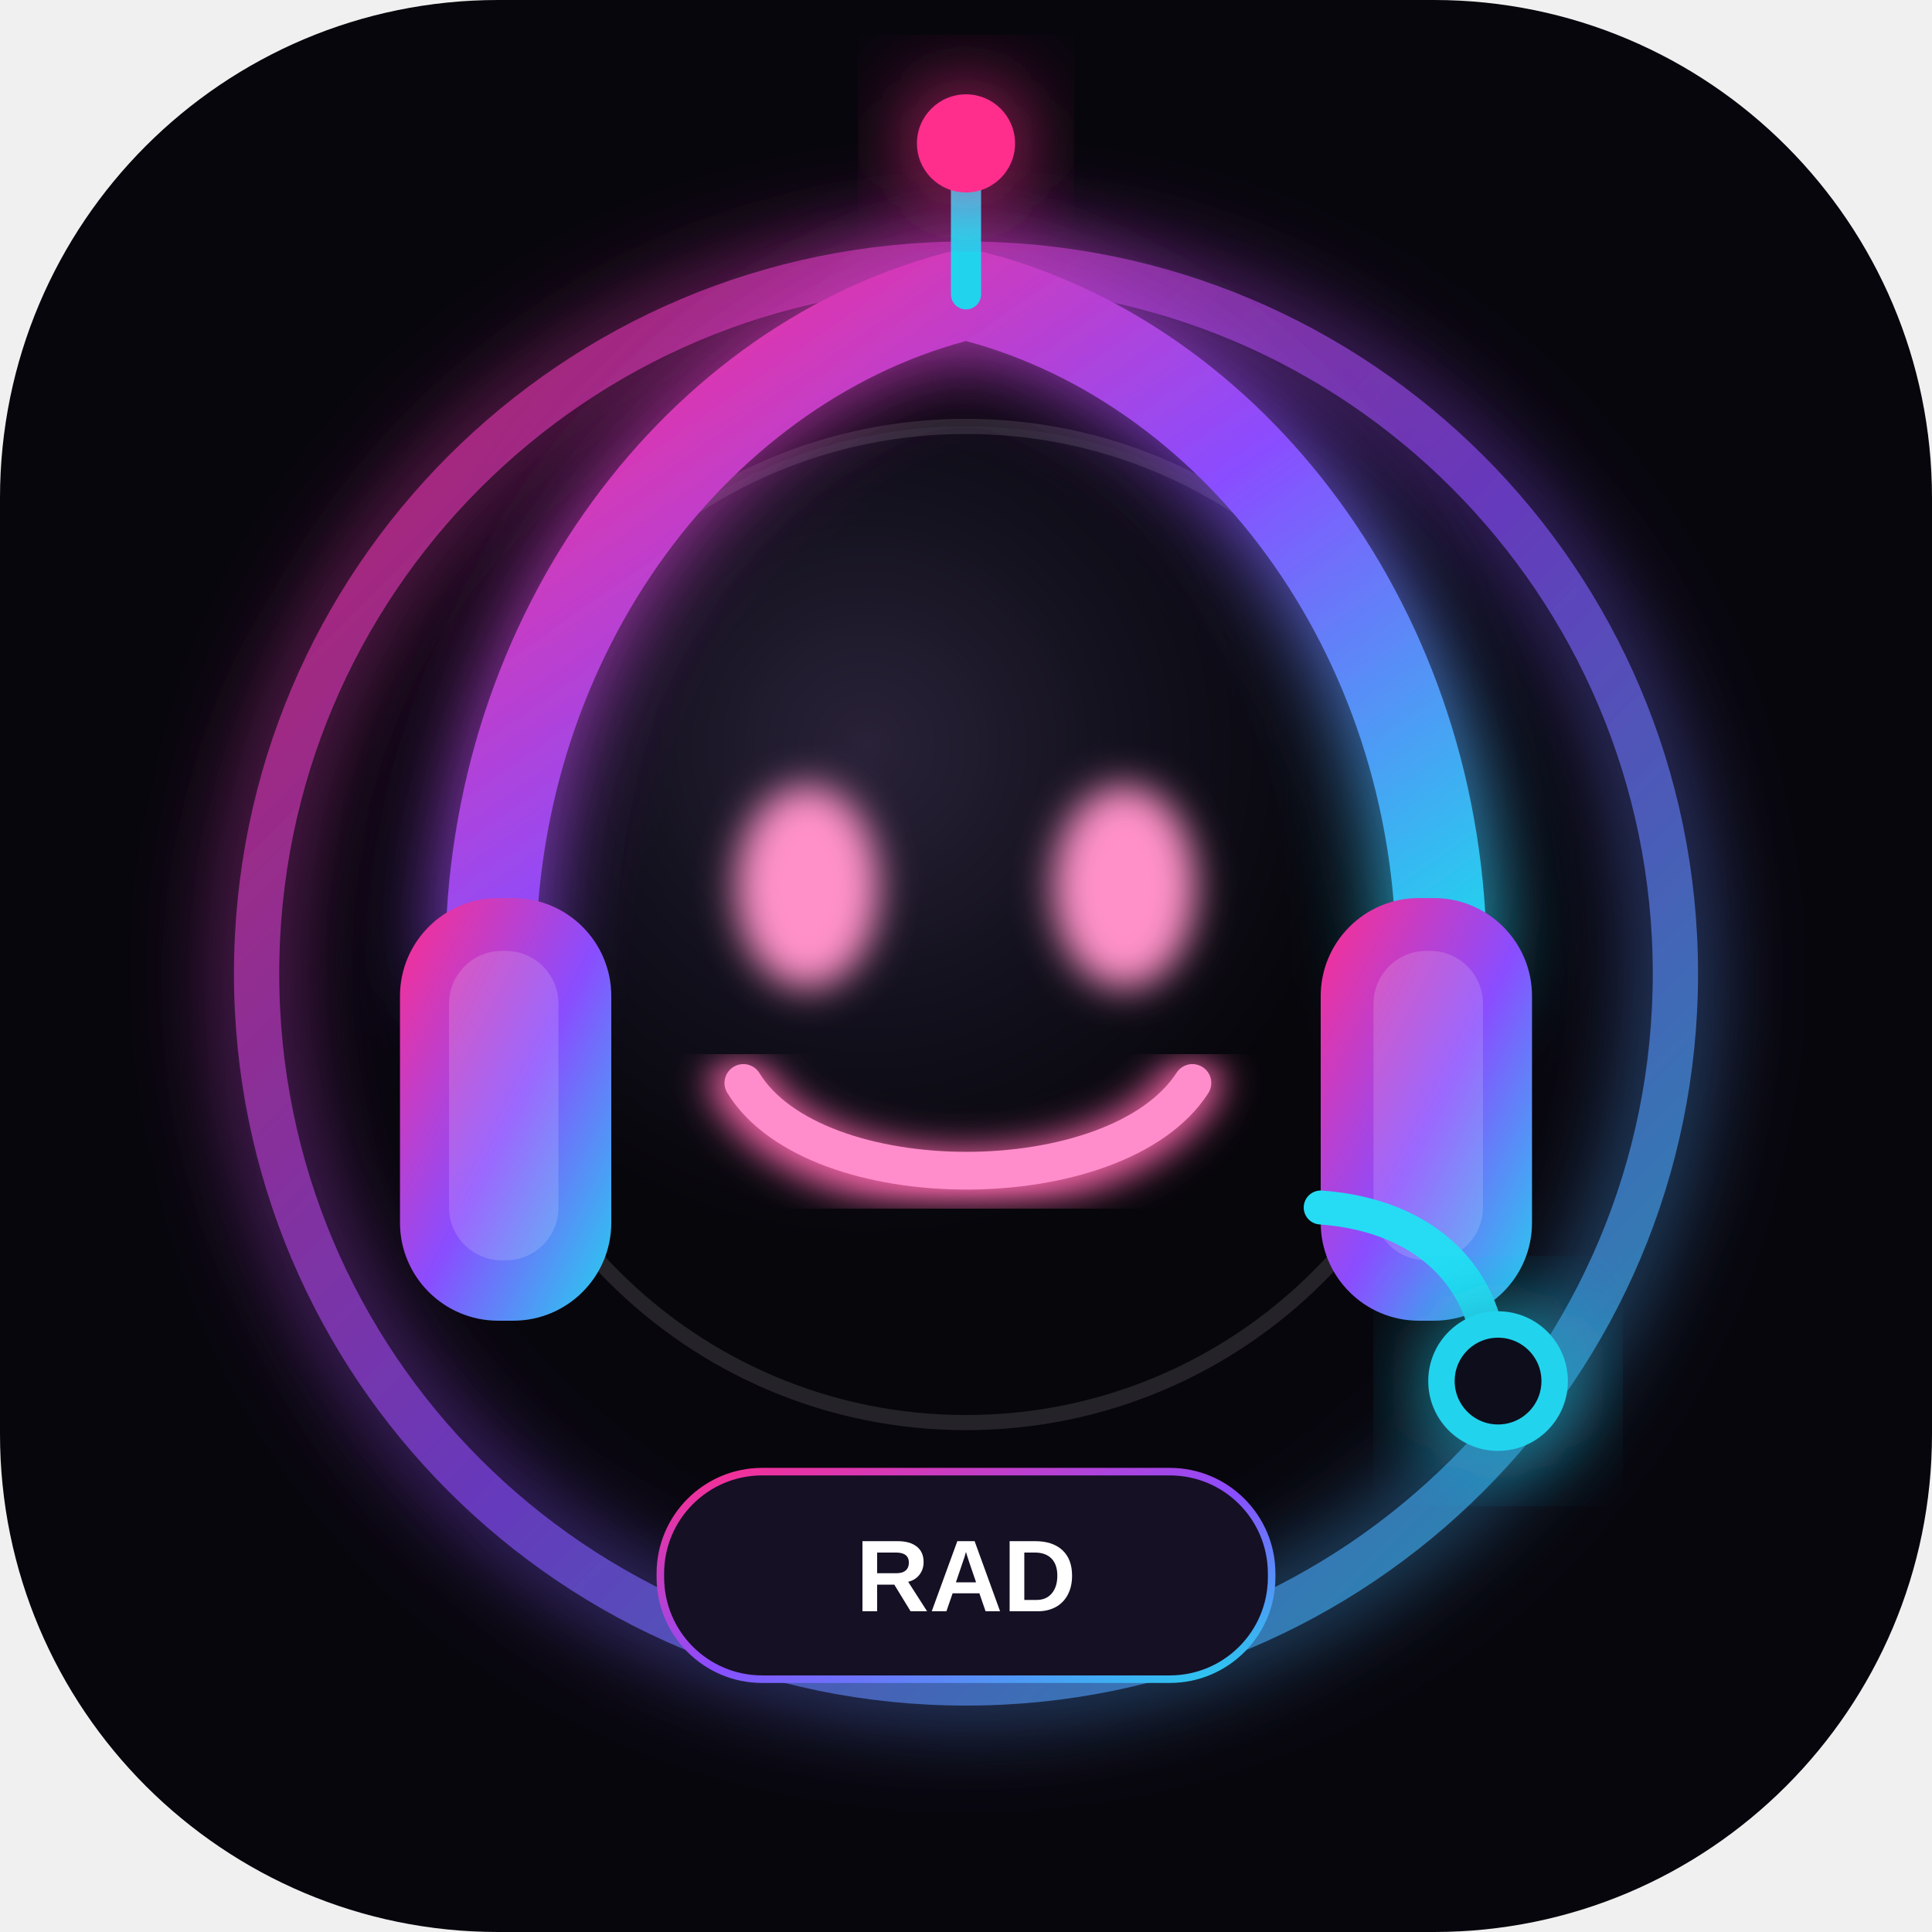
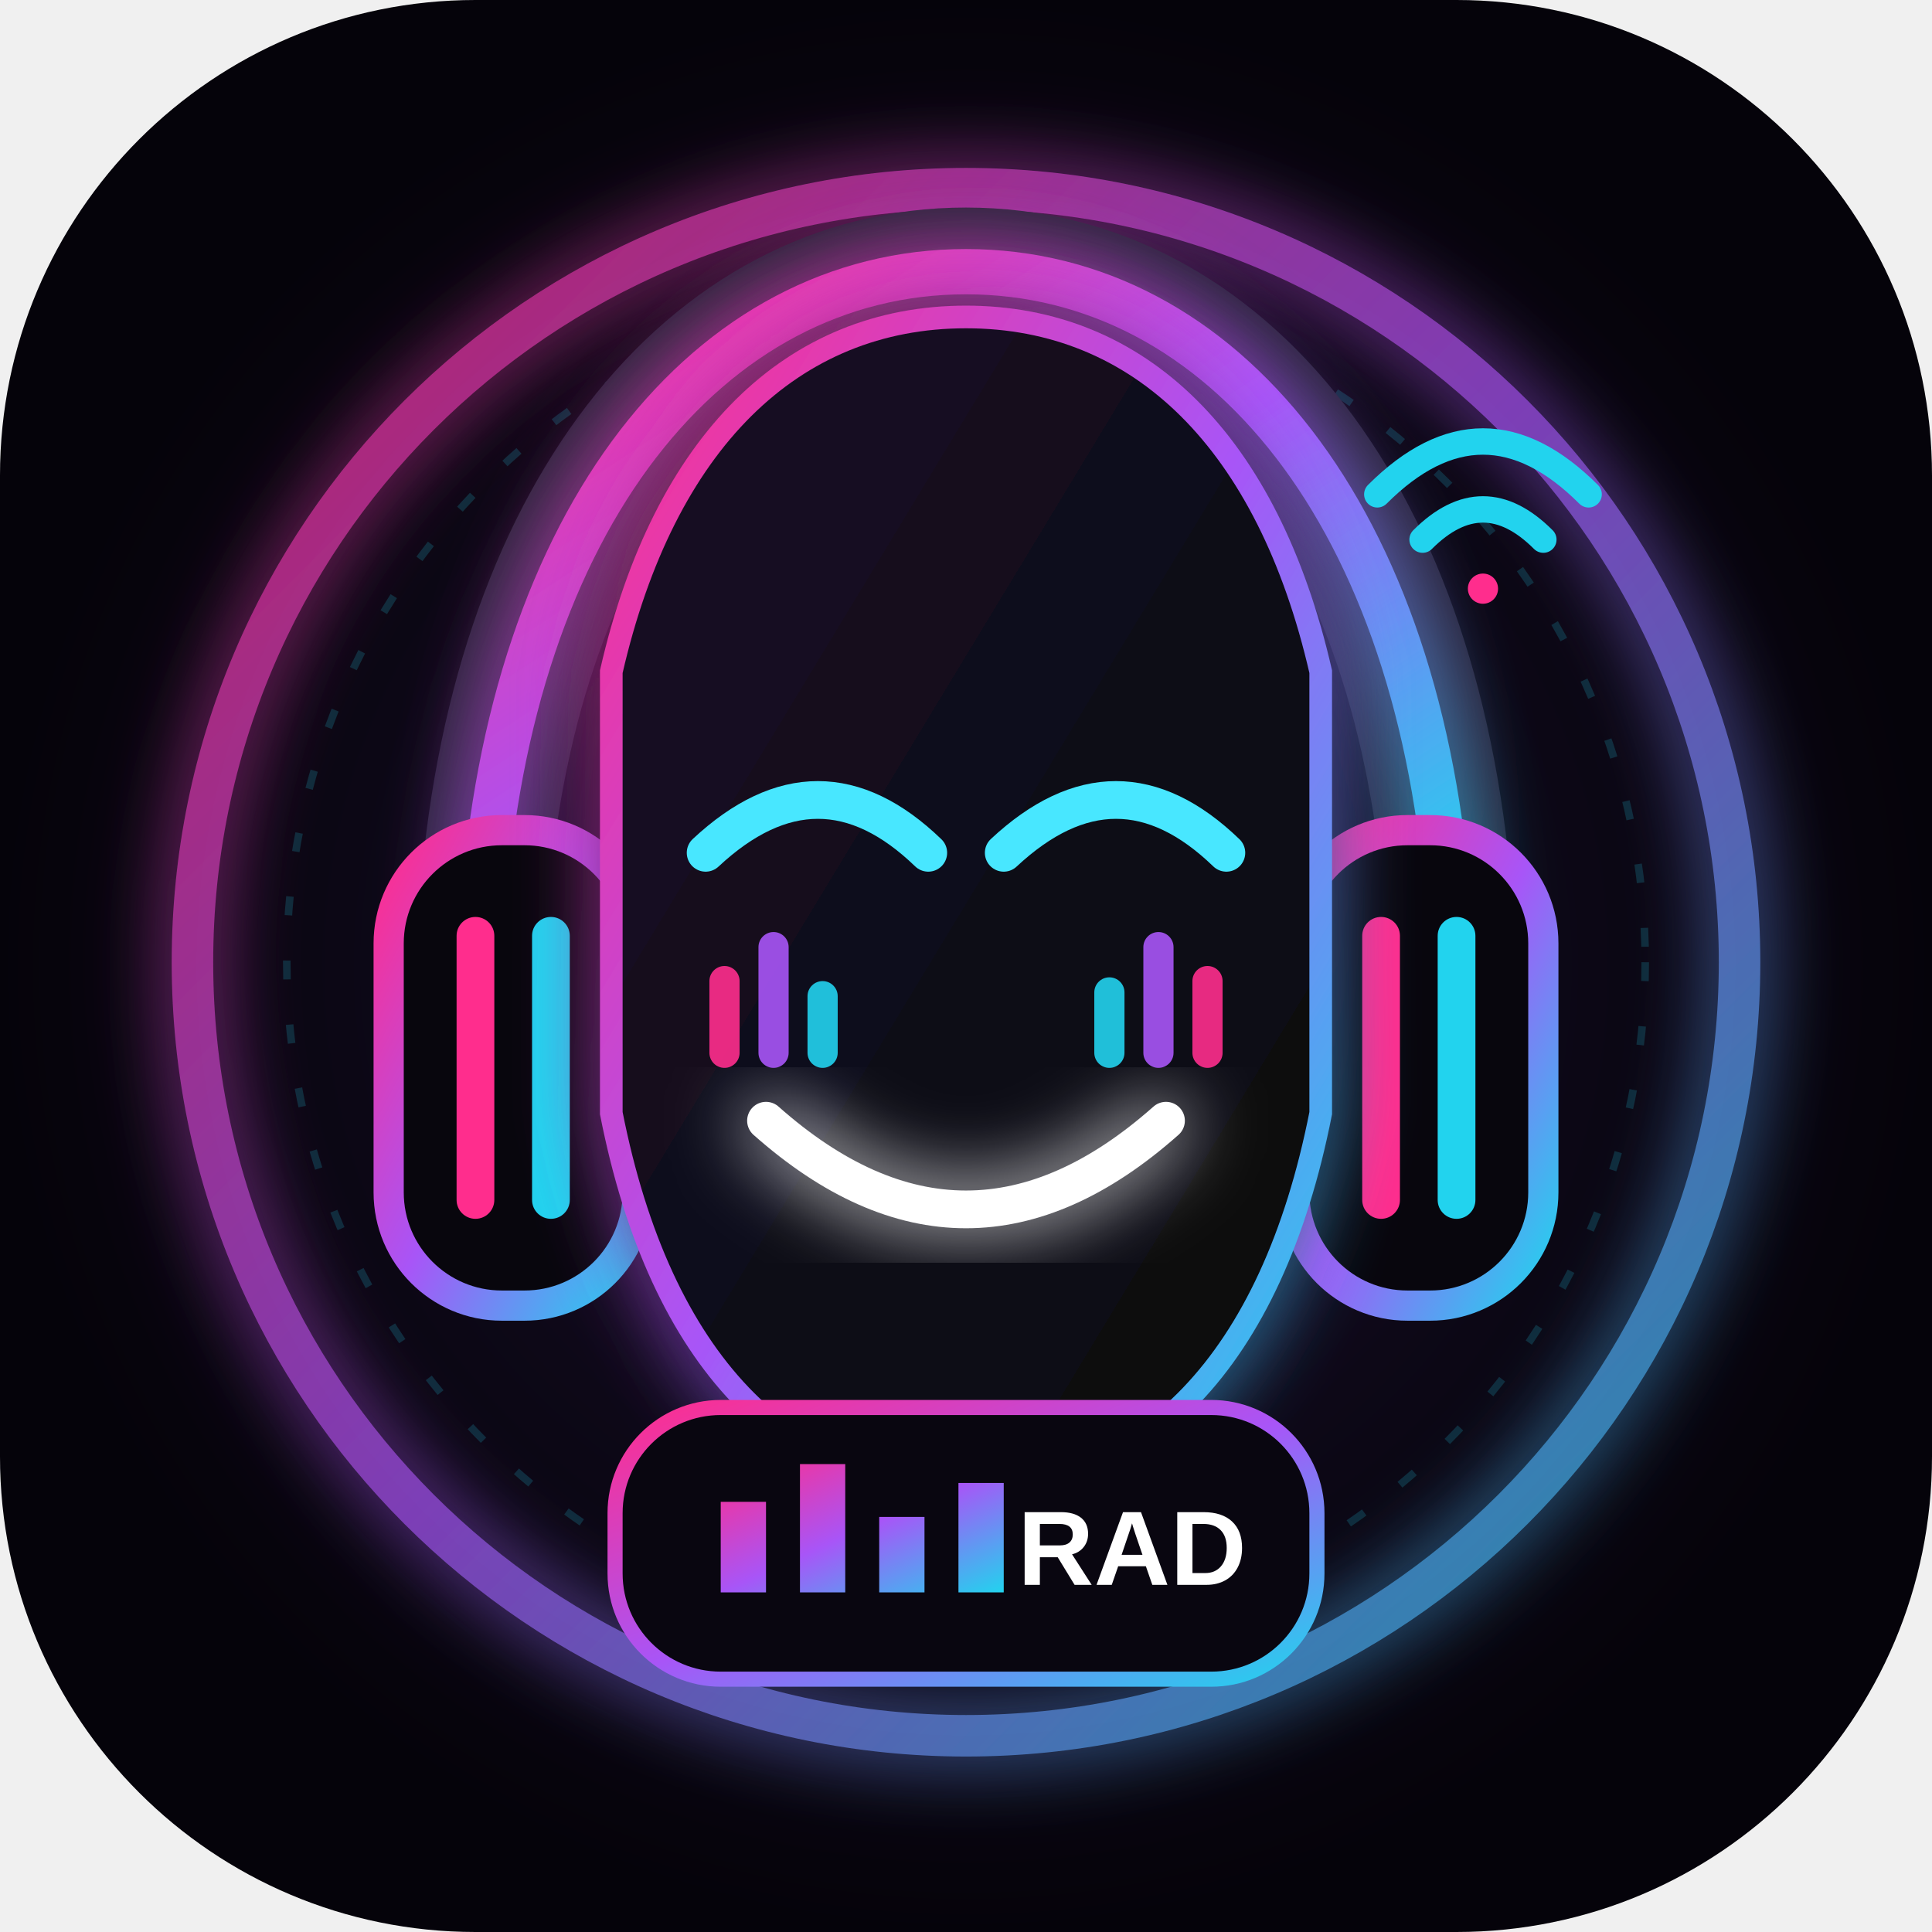
- <svg xmlns="http://www.w3.org/2000/svg" viewBox="0 0 512 512" role="img" aria-label="Mascote da Rádio Amigos Digital">
+ <svg xmlns="http://www.w3.org/2000/svg" viewBox="0 0 512 512" role="img" aria-label="Logo Rádio Amigos Digital">
  <defs>
    <linearGradient id="g" x1="0" y1="0" x2="1" y2="1">
      <stop stop-color="#ff2d8d" />
-       <stop offset=".52" stop-color="#8a4dff" />
+       <stop offset=".5" stop-color="#a855f7" />
      <stop offset="1" stop-color="#22d3ee" />
    </linearGradient>
-     <radialGradient id="face" cx="40%" cy="32%">
-       <stop stop-color="#292238" />
-       <stop offset=".55" stop-color="#12101c" />
-       <stop offset="1" stop-color="#07060b" />
+     <radialGradient id="bg">
+       <stop stop-color="#211035" />
+       <stop offset=".58" stop-color="#0d0817" />
+       <stop offset="1" stop-color="#05030a" />
    </radialGradient>
+     <linearGradient id="face" x1="0" y1="0" x2="1" y2="1">
+       <stop stop-color="#191328" />
+       <stop offset="1" stop-color="#06050b" />
+     </linearGradient>
    <filter id="glow" x="-60%" y="-60%" width="220%" height="220%">
-       <feGaussianBlur stdDeviation="12" result="b" />
+       <feGaussianBlur stdDeviation="10" result="b" />
      <feMerge>
        <feMergeNode in="b" />
        <feMergeNode in="SourceGraphic" />
      </feMerge>
    </filter>
-     <filter id="soft" x="-30%" y="-30%" width="160%" height="160%">
-       <feGaussianBlur stdDeviation="5" />
-     </filter>
+     <style>#ring{animation:pulse 3.4s ease-in-out infinite;transform-origin:256px 256px}#signal{animation:signal 1.8s ease-in-out infinite}@keyframes pulse{50%{transform:scale(1.025);opacity:.9}}@keyframes signal{50%{opacity:.35}}</style>
  </defs>
-   <rect width="512" height="512" rx="132" fill="#08060d" />
-   <circle cx="256" cy="258" r="188" fill="none" stroke="url(#g)" stroke-width="12" opacity=".72" filter="url(#glow)" />
-   <circle cx="256" cy="245" r="132" fill="url(#face)" stroke="#fff" stroke-opacity=".12" stroke-width="4" />
-   <ellipse cx="214" cy="235" rx="19" ry="27" fill="#ff91c8" filter="url(#soft)" />
-   <ellipse cx="298" cy="235" rx="19" ry="27" fill="#ff91c8" filter="url(#soft)" />
-   <path d="M196 287c19 34 99 34 120 0" fill="none" stroke="#ff67ae" stroke-width="15" stroke-linecap="round" filter="url(#soft)" />
-   <path d="M197 287c19 31 99 31 119 0" fill="none" stroke="#ff8dcb" stroke-width="10" stroke-linecap="round" />
-   <path d="M130 255c0-88 56-160 126-177 70 17 126 89 126 177" fill="none" stroke="url(#g)" stroke-width="24" stroke-linecap="round" filter="url(#glow)" />
-   <rect x="106" y="238" width="56" height="112" rx="26" fill="url(#g)" />
-   <rect x="350" y="238" width="56" height="112" rx="26" fill="url(#g)" />
-   <rect x="119" y="252" width="29" height="82" rx="14" fill="#f8f7fb" opacity=".16" />
-   <rect x="364" y="252" width="29" height="82" rx="14" fill="#f8f7fb" opacity=".16" />
-   <path d="M350 320c28 2 45 19 45 43" fill="none" stroke="#25dcf4" stroke-width="9" stroke-linecap="round" />
-   <circle cx="397" cy="366" r="15" fill="#10101a" stroke="#22d3ee" stroke-width="7" filter="url(#glow)" />
-   <path d="M256 78V48" stroke="#22d3ee" stroke-width="8" stroke-linecap="round" />
-   <circle cx="256" cy="38" r="13" fill="#ff2d8d" filter="url(#glow)" />
-   <g transform="translate(175,390)">
-     <rect width="162" height="55" rx="27" fill="#151024" stroke="url(#g)" stroke-width="2" />
-     <text x="81" y="37" text-anchor="middle" font-family="Arial,sans-serif" font-size="27" font-weight="900" fill="#fff">RAD</text>
+   <rect width="512" height="512" rx="126" fill="url(#bg)" />
+   <circle id="ring" cx="256" cy="255" r="205" fill="none" stroke="url(#g)" stroke-width="11" opacity=".72" filter="url(#glow)" />
+   <circle cx="256" cy="255" r="180" fill="none" stroke="#22d3ee" stroke-opacity=".18" stroke-width="2" stroke-dasharray="5 12" />
+   <path d="M128 242c7-105 60-170 128-170s121 65 128 170" fill="none" stroke="#29243a" stroke-width="34" stroke-linecap="round" />
+   <path d="M128 242c7-105 60-170 128-170s121 65 128 170" fill="none" stroke="url(#g)" stroke-width="12" stroke-linecap="round" filter="url(#glow)" />
+   <rect x="103" y="220" width="66" height="126" rx="30" fill="#08060d" stroke="url(#g)" stroke-width="8" />
+   <rect x="343" y="220" width="66" height="126" rx="30" fill="#08060d" stroke="url(#g)" stroke-width="8" />
+   <rect x="121" y="243" width="10" height="80" rx="5" fill="#ff2d8d" />
+   <rect x="141" y="243" width="10" height="80" rx="5" fill="#22d3ee" />
+   <rect x="361" y="243" width="10" height="80" rx="5" fill="#ff2d8d" />
+   <rect x="381" y="243" width="10" height="80" rx="5" fill="#22d3ee" />
+   <path d="M162 178c14-61 48-94 94-94s80 33 94 94v117c-13 66-47 100-94 100s-81-34-94-100z" fill="url(#face)" stroke="url(#g)" stroke-width="6" filter="url(#glow)" />
+   <path d="M187 226q30-28 59 0" fill="none" stroke="#48e7ff" stroke-width="10" stroke-linecap="round" />
+   <path d="M266 226q30-28 59 0" fill="none" stroke="#48e7ff" stroke-width="10" stroke-linecap="round" />
+   <path d="M203 297q53 47 106 0" fill="none" stroke="#fff" stroke-width="10" stroke-linecap="round" filter="url(#glow)" />
+   <g opacity=".9">
+     <rect x="188" y="256" width="8" height="27" rx="4" fill="#ff2d8d" />
+     <rect x="201" y="247" width="8" height="36" rx="4" fill="#a855f7" />
+     <rect x="214" y="260" width="8" height="23" rx="4" fill="#22d3ee" />
+     <rect x="290" y="259" width="8" height="24" rx="4" fill="#22d3ee" />
+     <rect x="303" y="247" width="8" height="36" rx="4" fill="#a855f7" />
+     <rect x="316" y="256" width="8" height="27" rx="4" fill="#ff2d8d" />
+   </g>
+   <g transform="translate(163 373)">
+     <rect width="186" height="72" rx="28" fill="#090610" stroke="url(#g)" stroke-width="4" />
+     <path d="M28 49V25h12v24zm21 0V15h12v34zm21 0V29h12v20zm21 0V20h12v29" fill="url(#g)" />
+     <text x="137" y="47" text-anchor="middle" fill="#fff" font-family="Arial,sans-serif" font-size="28" font-weight="900">RAD</text>
+   </g>
+   <g id="signal" transform="translate(365 89)" fill="none" stroke="#22d3ee" stroke-width="7" stroke-linecap="round">
+     <path d="M0 42q28-28 56 0" />
+     <path d="M12 54q16-16 32 0" />
+     <circle cx="28" cy="67" r="4" fill="#ff2d8d" stroke="none" />
  </g>
</svg>
